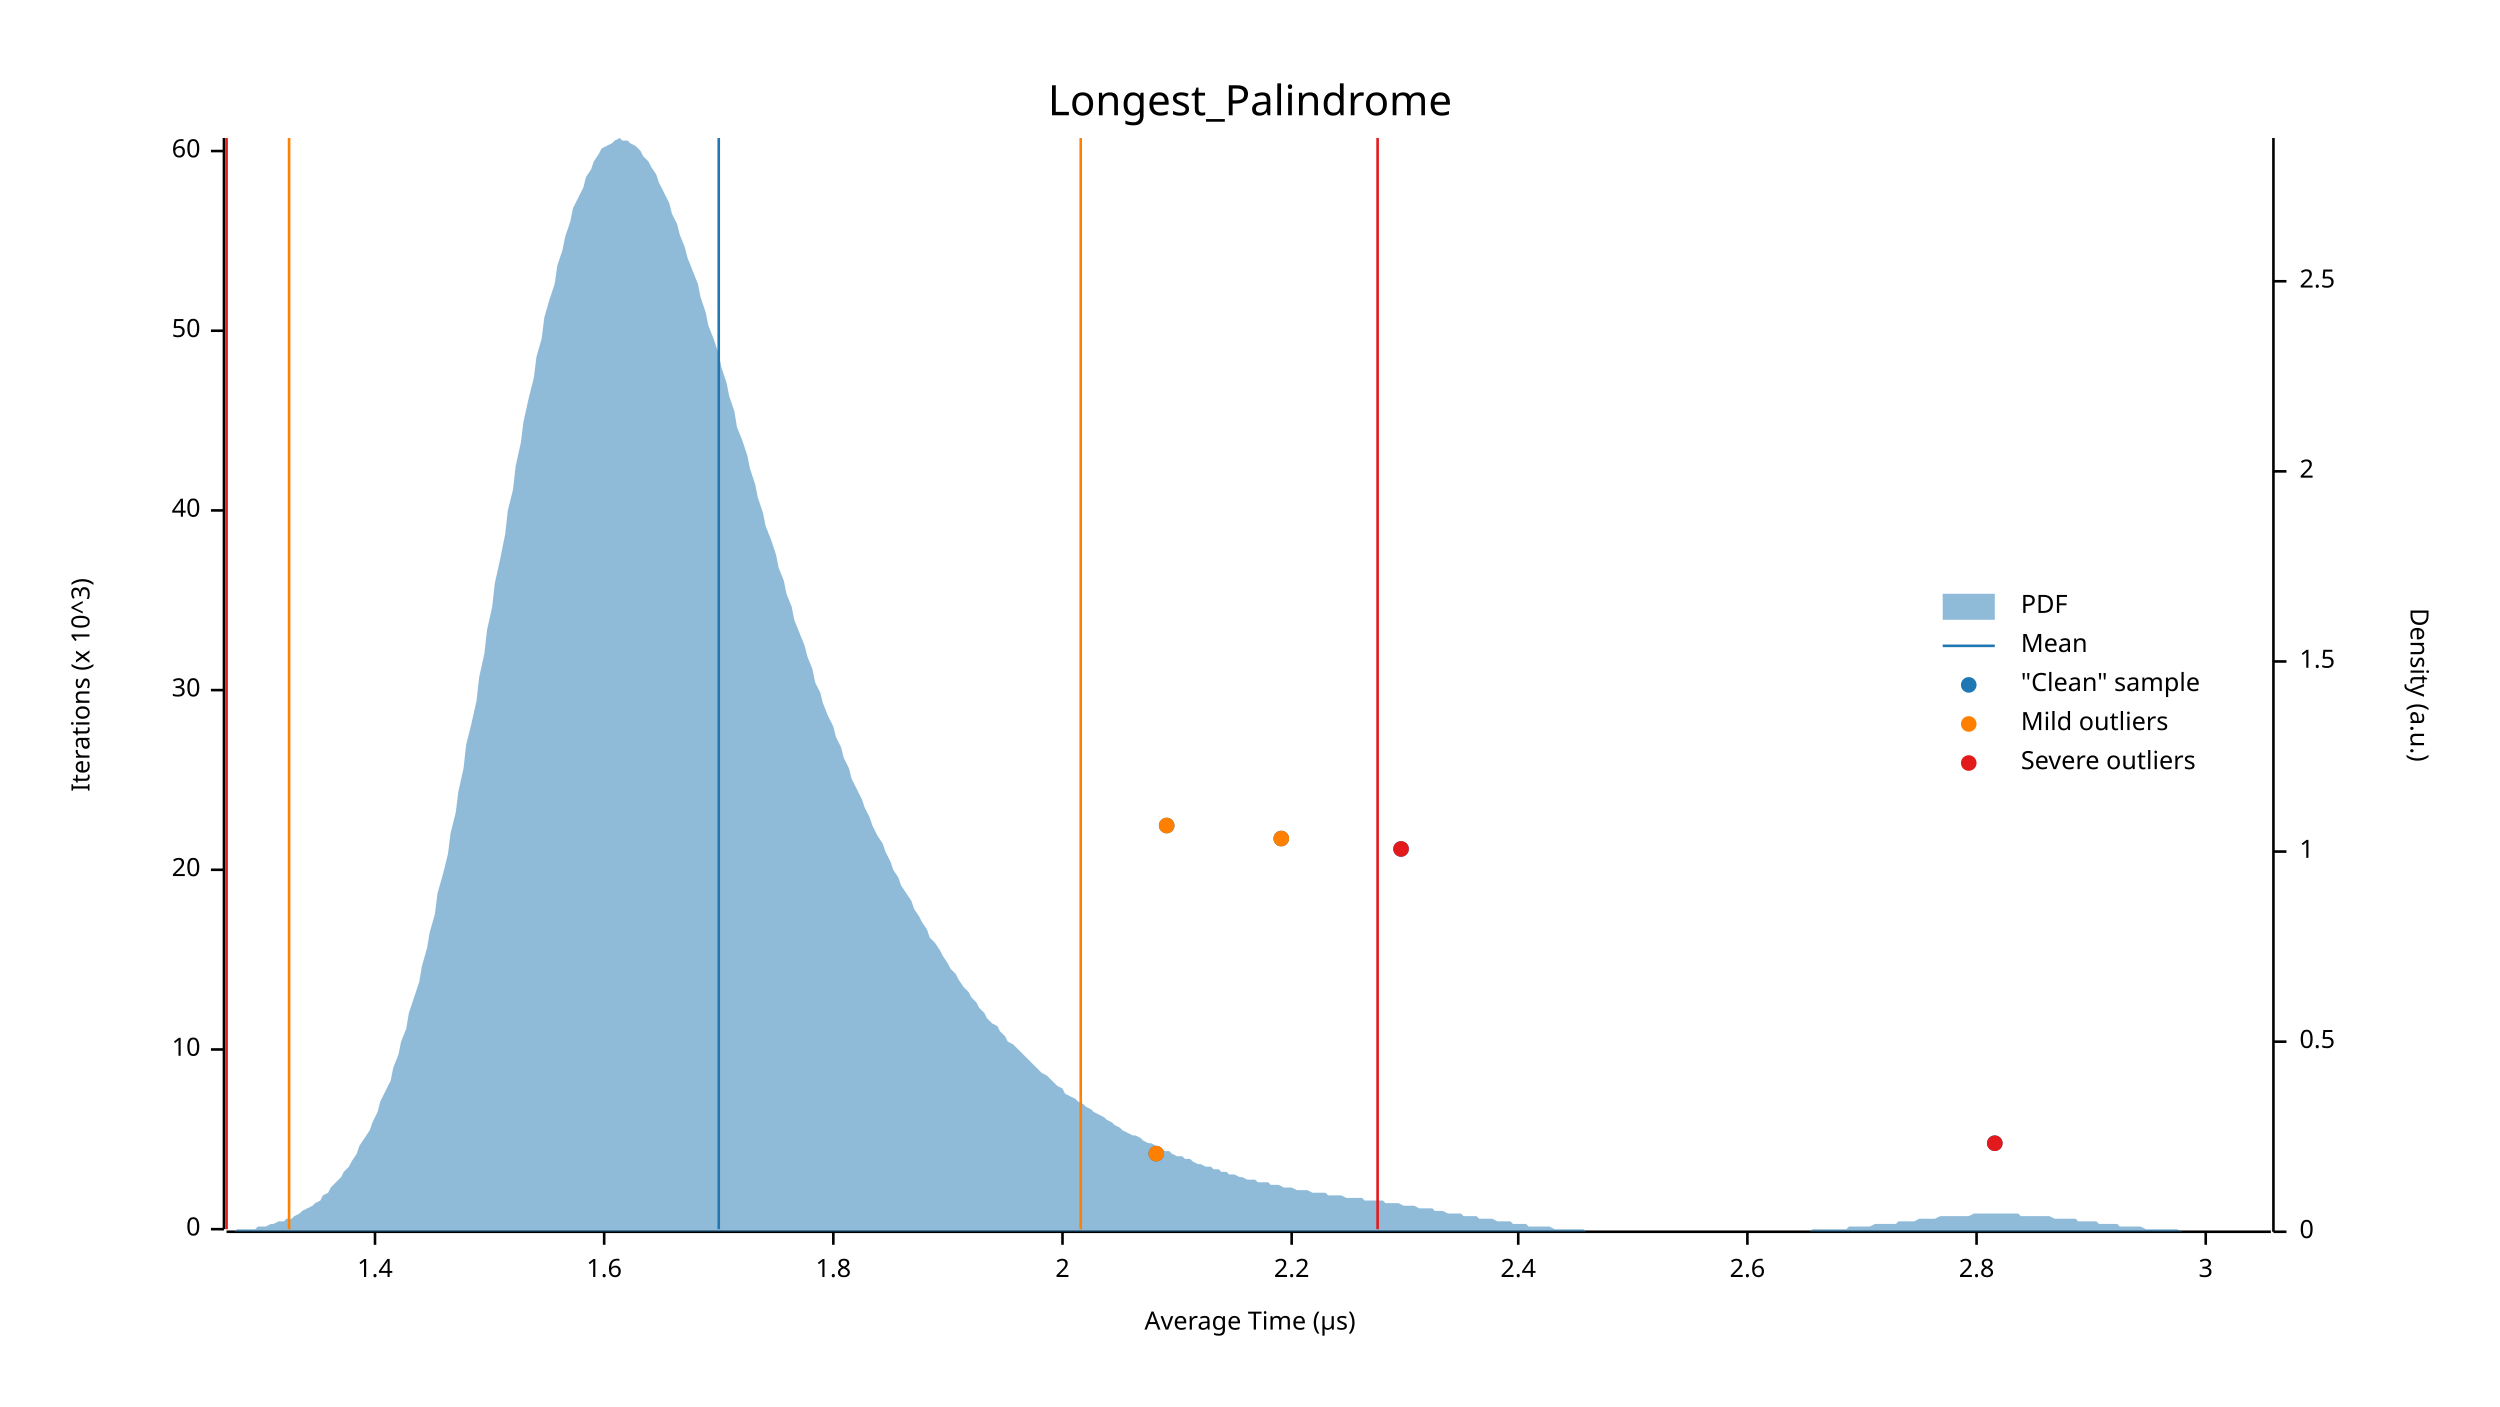
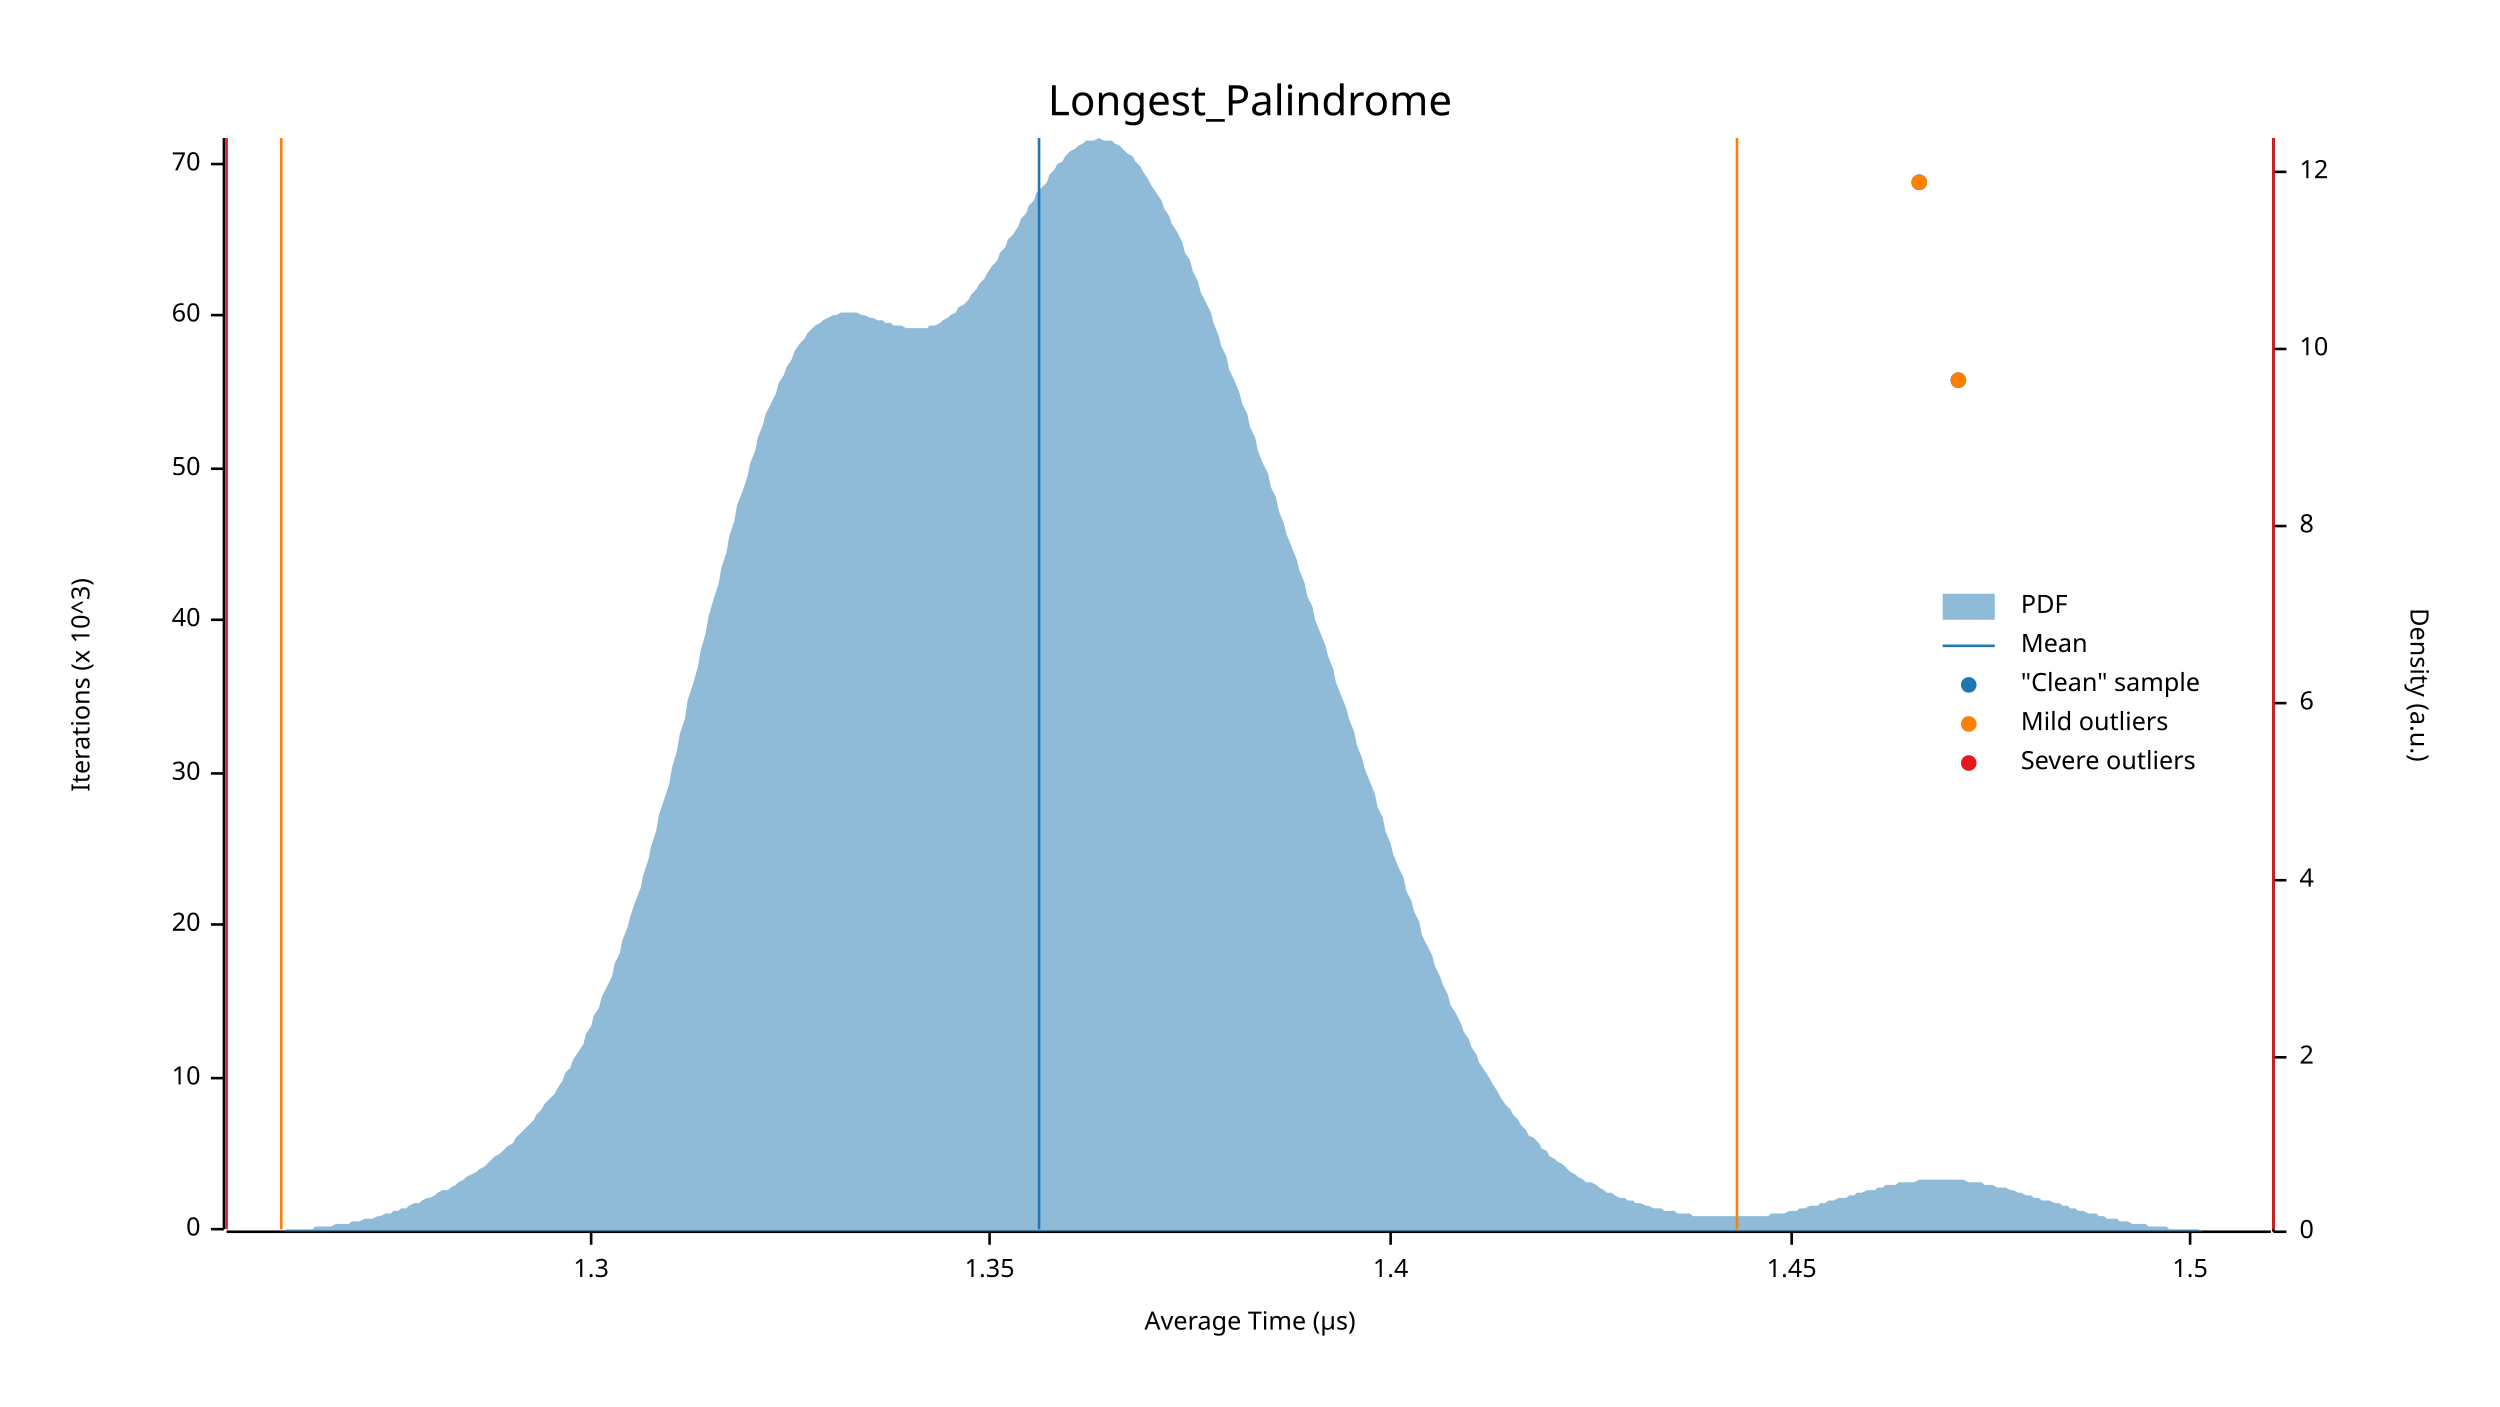
<svg xmlns="http://www.w3.org/2000/svg" width="960" height="540" viewBox="0 0 960 540">
  <text x="480" y="32" dy="0.76em" text-anchor="middle" font-family="sans-serif" font-size="16.129" opacity="1" fill="#000000">
Longest_Palindrome
</text>
  <text x="27" y="263" dy="0.76em" text-anchor="middle" font-family="sans-serif" font-size="9.677" opacity="1" fill="#000000" transform="rotate(270, 27, 263)">
Iterations (x 10^3)
</text>
  <text x="480" y="513" dy="-0.5ex" text-anchor="middle" font-family="sans-serif" font-size="9.677" opacity="1" fill="#000000">
Average Time (µs)
</text>
  <polyline fill="none" opacity="1" stroke="#000000" stroke-width="1" points="86,53 86,472 " />
  <text x="77" y="472" dy="0.5ex" text-anchor="end" font-family="sans-serif" font-size="9.677" opacity="1" fill="#000000">
0
</text>
  <polyline fill="none" opacity="1" stroke="#000000" stroke-width="1" points="81,472 86,472 " />
-   <text x="77" y="403" dy="0.5ex" text-anchor="end" font-family="sans-serif" font-size="9.677" opacity="1" fill="#000000">
+   <text x="77" y="414" dy="0.5ex" text-anchor="end" font-family="sans-serif" font-size="9.677" opacity="1" fill="#000000">
10
</text>
-   <polyline fill="none" opacity="1" stroke="#000000" stroke-width="1" points="81,403 86,403 " />
-   <text x="77" y="334" dy="0.5ex" text-anchor="end" font-family="sans-serif" font-size="9.677" opacity="1" fill="#000000">
+   <polyline fill="none" opacity="1" stroke="#000000" stroke-width="1" points="81,414 86,414 " />
+   <text x="77" y="355" dy="0.5ex" text-anchor="end" font-family="sans-serif" font-size="9.677" opacity="1" fill="#000000">
20
</text>
-   <polyline fill="none" opacity="1" stroke="#000000" stroke-width="1" points="81,334 86,334 " />
-   <text x="77" y="265" dy="0.5ex" text-anchor="end" font-family="sans-serif" font-size="9.677" opacity="1" fill="#000000">
+   <polyline fill="none" opacity="1" stroke="#000000" stroke-width="1" points="81,355 86,355 " />
+   <text x="77" y="297" dy="0.5ex" text-anchor="end" font-family="sans-serif" font-size="9.677" opacity="1" fill="#000000">
30
</text>
-   <polyline fill="none" opacity="1" stroke="#000000" stroke-width="1" points="81,265 86,265 " />
-   <text x="77" y="196" dy="0.5ex" text-anchor="end" font-family="sans-serif" font-size="9.677" opacity="1" fill="#000000">
+   <polyline fill="none" opacity="1" stroke="#000000" stroke-width="1" points="81,297 86,297 " />
+   <text x="77" y="238" dy="0.5ex" text-anchor="end" font-family="sans-serif" font-size="9.677" opacity="1" fill="#000000">
40
</text>
-   <polyline fill="none" opacity="1" stroke="#000000" stroke-width="1" points="81,196 86,196 " />
-   <text x="77" y="127" dy="0.5ex" text-anchor="end" font-family="sans-serif" font-size="9.677" opacity="1" fill="#000000">
+   <polyline fill="none" opacity="1" stroke="#000000" stroke-width="1" points="81,238 86,238 " />
+   <text x="77" y="180" dy="0.5ex" text-anchor="end" font-family="sans-serif" font-size="9.677" opacity="1" fill="#000000">
50
</text>
-   <polyline fill="none" opacity="1" stroke="#000000" stroke-width="1" points="81,127 86,127 " />
-   <text x="77" y="58" dy="0.5ex" text-anchor="end" font-family="sans-serif" font-size="9.677" opacity="1" fill="#000000">
+   <polyline fill="none" opacity="1" stroke="#000000" stroke-width="1" points="81,180 86,180 " />
+   <text x="77" y="121" dy="0.5ex" text-anchor="end" font-family="sans-serif" font-size="9.677" opacity="1" fill="#000000">
60
</text>
-   <polyline fill="none" opacity="1" stroke="#000000" stroke-width="1" points="81,58 86,58 " />
+   <polyline fill="none" opacity="1" stroke="#000000" stroke-width="1" points="81,121 86,121 " />
+   <text x="77" y="63" dy="0.5ex" text-anchor="end" font-family="sans-serif" font-size="9.677" opacity="1" fill="#000000">
+ 70
+ </text>
+   <polyline fill="none" opacity="1" stroke="#000000" stroke-width="1" points="81,63 86,63 " />
  <polyline fill="none" opacity="1" stroke="#000000" stroke-width="1" points="87,473 872,473 " />
-   <text x="144" y="483" dy="0.76em" text-anchor="middle" font-family="sans-serif" font-size="9.677" opacity="1" fill="#000000">
+   <text x="227" y="483" dy="0.76em" text-anchor="middle" font-family="sans-serif" font-size="9.677" opacity="1" fill="#000000">
+ 1.3
+ </text>
+   <polyline fill="none" opacity="1" stroke="#000000" stroke-width="1" points="227,473 227,478 " />
+   <text x="380" y="483" dy="0.76em" text-anchor="middle" font-family="sans-serif" font-size="9.677" opacity="1" fill="#000000">
+ 1.35
+ </text>
+   <polyline fill="none" opacity="1" stroke="#000000" stroke-width="1" points="380,473 380,478 " />
+   <text x="534" y="483" dy="0.76em" text-anchor="middle" font-family="sans-serif" font-size="9.677" opacity="1" fill="#000000">
1.4
</text>
-   <polyline fill="none" opacity="1" stroke="#000000" stroke-width="1" points="144,473 144,478 " />
-   <text x="232" y="483" dy="0.76em" text-anchor="middle" font-family="sans-serif" font-size="9.677" opacity="1" fill="#000000">
- 1.6
+   <polyline fill="none" opacity="1" stroke="#000000" stroke-width="1" points="534,473 534,478 " />
+   <text x="688" y="483" dy="0.76em" text-anchor="middle" font-family="sans-serif" font-size="9.677" opacity="1" fill="#000000">
+ 1.45
</text>
-   <polyline fill="none" opacity="1" stroke="#000000" stroke-width="1" points="232,473 232,478 " />
-   <text x="320" y="483" dy="0.76em" text-anchor="middle" font-family="sans-serif" font-size="9.677" opacity="1" fill="#000000">
- 1.8
+   <polyline fill="none" opacity="1" stroke="#000000" stroke-width="1" points="688,473 688,478 " />
+   <text x="841" y="483" dy="0.76em" text-anchor="middle" font-family="sans-serif" font-size="9.677" opacity="1" fill="#000000">
+ 1.5
</text>
-   <polyline fill="none" opacity="1" stroke="#000000" stroke-width="1" points="320,473 320,478 " />
-   <text x="408" y="483" dy="0.76em" text-anchor="middle" font-family="sans-serif" font-size="9.677" opacity="1" fill="#000000">
- 2
- </text>
-   <polyline fill="none" opacity="1" stroke="#000000" stroke-width="1" points="408,473 408,478 " />
-   <text x="496" y="483" dy="0.76em" text-anchor="middle" font-family="sans-serif" font-size="9.677" opacity="1" fill="#000000">
- 2.2
- </text>
-   <polyline fill="none" opacity="1" stroke="#000000" stroke-width="1" points="496,473 496,478 " />
-   <text x="583" y="483" dy="0.76em" text-anchor="middle" font-family="sans-serif" font-size="9.677" opacity="1" fill="#000000">
- 2.4
- </text>
-   <polyline fill="none" opacity="1" stroke="#000000" stroke-width="1" points="583,473 583,478 " />
-   <text x="671" y="483" dy="0.76em" text-anchor="middle" font-family="sans-serif" font-size="9.677" opacity="1" fill="#000000">
- 2.6
- </text>
-   <polyline fill="none" opacity="1" stroke="#000000" stroke-width="1" points="671,473 671,478 " />
-   <text x="759" y="483" dy="0.76em" text-anchor="middle" font-family="sans-serif" font-size="9.677" opacity="1" fill="#000000">
- 2.8
- </text>
-   <polyline fill="none" opacity="1" stroke="#000000" stroke-width="1" points="759,473 759,478 " />
-   <text x="847" y="483" dy="0.76em" text-anchor="middle" font-family="sans-serif" font-size="9.677" opacity="1" fill="#000000">
- 3
- </text>
-   <polyline fill="none" opacity="1" stroke="#000000" stroke-width="1" points="847,473 847,478 " />
+   <polyline fill="none" opacity="1" stroke="#000000" stroke-width="1" points="841,473 841,478 " />
  <text x="933" y="263" dy="0.76em" text-anchor="middle" font-family="sans-serif" font-size="9.677" opacity="1" fill="#000000" transform="rotate(90, 933, 263)">
Density (a.u.)
</text>
  <polyline fill="none" opacity="1" stroke="#000000" stroke-width="1" points="873,53 873,473 " />
  <text x="883" y="473" dy="0.5ex" text-anchor="start" font-family="sans-serif" font-size="9.677" opacity="1" fill="#000000">
0
</text>
  <polyline fill="none" opacity="1" stroke="#000000" stroke-width="1" points="873,473 878,473 " />
-   <text x="883" y="400" dy="0.5ex" text-anchor="start" font-family="sans-serif" font-size="9.677" opacity="1" fill="#000000">
- 0.5
- </text>
-   <polyline fill="none" opacity="1" stroke="#000000" stroke-width="1" points="873,400 878,400 " />
-   <text x="883" y="327" dy="0.5ex" text-anchor="start" font-family="sans-serif" font-size="9.677" opacity="1" fill="#000000">
- 1
- </text>
-   <polyline fill="none" opacity="1" stroke="#000000" stroke-width="1" points="873,327 878,327 " />
-   <text x="883" y="254" dy="0.5ex" text-anchor="start" font-family="sans-serif" font-size="9.677" opacity="1" fill="#000000">
- 1.5
- </text>
-   <polyline fill="none" opacity="1" stroke="#000000" stroke-width="1" points="873,254 878,254 " />
-   <text x="883" y="181" dy="0.5ex" text-anchor="start" font-family="sans-serif" font-size="9.677" opacity="1" fill="#000000">
+   <text x="883" y="406" dy="0.5ex" text-anchor="start" font-family="sans-serif" font-size="9.677" opacity="1" fill="#000000">
2
</text>
-   <polyline fill="none" opacity="1" stroke="#000000" stroke-width="1" points="873,181 878,181 " />
-   <text x="883" y="108" dy="0.5ex" text-anchor="start" font-family="sans-serif" font-size="9.677" opacity="1" fill="#000000">
- 2.5
+   <polyline fill="none" opacity="1" stroke="#000000" stroke-width="1" points="873,406 878,406 " />
+   <text x="883" y="338" dy="0.5ex" text-anchor="start" font-family="sans-serif" font-size="9.677" opacity="1" fill="#000000">
+ 4
</text>
-   <polyline fill="none" opacity="1" stroke="#000000" stroke-width="1" points="873,108 878,108 " />
-   <polygon opacity="0.5" fill="#1F78B4" points="87,473 88,473 90,473 91,472 93,472 94,472 96,472 98,472 99,471 101,471 102,471 104,470 105,470 107,469 109,469 110,468 112,468 113,467 115,466 116,465 118,464 120,463 121,462 123,461 124,459 126,458 127,456 129,454 131,452 132,450 134,448 135,446 137,443 138,440 140,437 142,434 143,431 145,427 146,423 148,419 150,415 151,410 153,405 154,400 156,395 157,389 159,383 161,377 162,371 164,364 165,358 167,351 168,343 170,336 172,328 173,320 175,312 176,304 178,295 179,286 181,278 183,269 184,260 186,251 187,242 189,233 190,224 192,215 194,205 195,196 197,188 198,179 200,170 201,162 203,153 205,145 206,137 208,130 209,122 211,115 213,109 214,102 216,96 217,91 219,85 220,80 222,76 224,72 225,68 227,65 228,62 230,59 231,57 233,56 235,55 236,54 238,53 239,54 241,54 242,55 244,56 246,58 247,60 249,62 250,64 252,67 253,70 255,74 257,78 258,82 260,86 261,90 263,95 264,99 266,104 268,109 269,114 271,120 272,125 274,130 276,136 277,141 279,147 280,152 282,158 283,164 285,169 287,175 288,180 290,186 291,191 293,197 294,202 296,207 298,213 299,218 301,223 302,228 304,233 305,238 307,243 309,248 310,252 312,257 313,262 315,266 316,270 318,275 320,279 321,283 323,287 324,291 326,295 327,299 329,303 331,307 332,310 334,314 335,317 337,321 339,324 340,327 342,331 343,334 345,337 346,340 348,343 350,346 351,349 353,352 354,354 356,357 357,360 359,362 361,365 362,367 364,370 365,372 367,374 368,376 370,379 372,381 373,383 375,385 376,387 378,389 379,391 381,393 383,394 384,396 386,398 387,400 389,401 391,403 392,404 394,406 395,407 397,409 398,410 400,412 402,413 403,414 405,416 406,417 408,418 409,420 411,421 413,422 414,423 416,424 417,425 419,426 420,427 422,428 424,429 425,430 427,431 428,432 430,433 431,434 433,435 435,436 436,436 438,437 439,438 441,439 442,439 444,440 446,441 447,442 449,442 450,443 452,444 454,444 455,445 457,445 458,446 460,447 461,447 463,448 465,448 466,449 468,449 469,450 471,450 472,451 474,451 476,452 477,452 479,453 480,453 482,453 483,454 485,454 487,454 488,455 490,455 491,455 493,456 494,456 496,456 498,457 499,457 501,457 502,457 504,458 505,458 507,458 509,458 510,459 512,459 513,459 515,459 517,460 518,460 520,460 521,460 523,460 524,461 526,461 528,461 529,461 531,461 532,462 534,462 535,462 537,462 539,463 540,463 542,463 543,463 545,464 546,464 548,464 550,464 551,465 553,465 554,465 556,466 557,466 559,466 561,466 562,467 564,467 565,467 567,467 568,468 570,468 572,468 573,468 575,469 576,469 578,469 580,469 581,470 583,470 584,470 586,470 587,471 589,471 591,471 592,471 594,471 595,471 597,472 598,472 600,472 602,472 603,472 605,472 606,472 608,472 609,473 611,473 613,473 614,473 616,473 617,473 619,473 620,473 622,473 624,473 625,473 627,473 628,473 630,473 632,473 633,473 635,473 636,473 638,473 639,473 641,473 643,473 644,473 646,473 647,473 649,473 650,473 652,473 654,473 655,473 657,473 658,473 660,473 661,473 663,473 665,473 666,473 668,473 669,473 671,473 672,473 674,473 676,473 677,473 679,473 680,473 682,473 683,473 685,473 687,473 688,473 690,473 691,473 693,473 695,473 696,472 698,472 699,472 701,472 702,472 704,472 706,472 707,472 709,472 710,471 712,471 713,471 715,471 717,471 718,471 720,470 721,470 723,470 724,470 726,470 728,470 729,469 731,469 732,469 734,469 735,469 737,468 739,468 740,468 742,468 743,468 745,467 746,467 748,467 750,467 751,467 753,467 754,467 756,467 758,466 759,466 761,466 762,466 764,466 765,466 767,466 769,466 770,466 772,466 773,466 775,466 776,467 778,467 780,467 781,467 783,467 784,467 786,467 787,467 789,468 791,468 792,468 794,468 795,468 797,468 798,469 800,469 802,469 803,469 805,469 806,470 808,470 809,470 811,470 813,470 814,471 816,471 817,471 819,471 821,471 822,471 824,472 825,472 827,472 828,472 830,472 832,472 833,472 835,472 836,472 838,473 839,473 841,473 843,473 844,473 846,473 847,473 849,473 850,473 852,473 854,473 855,473 857,473 858,473 860,473 861,473 863,473 865,473 866,473 868,473 869,473 871,473 873,473 873,473 87,473 " />
-   <polyline fill="none" opacity="1" stroke="#1F78B4" stroke-width="1" points="276,472 276,53 " />
-   <polyline fill="none" opacity="1" stroke="#FF7F00" stroke-width="1" points="111,472 111,53 " />
-   <polyline fill="none" opacity="1" stroke="#FF7F00" stroke-width="1" points="415,472 415,53 " />
+   <polyline fill="none" opacity="1" stroke="#000000" stroke-width="1" points="873,338 878,338 " />
+   <text x="883" y="270" dy="0.5ex" text-anchor="start" font-family="sans-serif" font-size="9.677" opacity="1" fill="#000000">
+ 6
+ </text>
+   <polyline fill="none" opacity="1" stroke="#000000" stroke-width="1" points="873,270 878,270 " />
+   <text x="883" y="202" dy="0.5ex" text-anchor="start" font-family="sans-serif" font-size="9.677" opacity="1" fill="#000000">
+ 8
+ </text>
+   <polyline fill="none" opacity="1" stroke="#000000" stroke-width="1" points="873,202 878,202 " />
+   <text x="883" y="134" dy="0.5ex" text-anchor="start" font-family="sans-serif" font-size="9.677" opacity="1" fill="#000000">
+ 10
+ </text>
+   <polyline fill="none" opacity="1" stroke="#000000" stroke-width="1" points="873,134 878,134 " />
+   <text x="883" y="66" dy="0.5ex" text-anchor="start" font-family="sans-serif" font-size="9.677" opacity="1" fill="#000000">
+ 12
+ </text>
+   <polyline fill="none" opacity="1" stroke="#000000" stroke-width="1" points="873,66 878,66 " />
+   <polygon opacity="0.5" fill="#1F78B4" points="87,473 88,473 90,473 91,473 93,473 94,473 96,473 98,473 99,473 101,473 102,473 104,473 105,473 107,473 109,473 110,472 112,472 113,472 115,472 116,472 118,472 120,472 121,471 123,471 124,471 126,471 127,471 129,470 131,470 132,470 134,470 135,469 137,469 138,469 140,468 142,468 143,468 145,467 146,467 148,466 150,466 151,465 153,465 154,464 156,464 157,463 159,462 161,462 162,461 164,460 165,460 167,459 168,458 170,457 172,457 173,456 175,455 176,454 178,453 179,452 181,451 183,450 184,449 186,448 187,447 189,445 190,444 192,443 194,441 195,440 197,439 198,437 200,435 201,434 203,432 205,430 206,428 208,426 209,424 211,422 213,420 214,418 216,415 217,412 219,410 220,407 222,404 224,401 225,397 227,394 228,390 230,387 231,383 233,379 235,375 236,370 238,366 239,361 241,356 242,352 244,346 246,341 247,336 249,330 250,325 252,319 253,313 255,307 257,301 258,295 260,288 261,282 263,276 264,269 266,263 268,256 269,250 271,243 272,237 274,230 276,224 277,218 279,212 280,206 282,200 283,194 285,189 287,183 288,178 290,173 291,168 293,163 294,159 296,155 298,151 299,147 301,144 302,141 304,138 305,135 307,132 309,130 310,128 312,126 313,125 315,124 316,123 318,122 320,121 321,121 323,120 324,120 326,120 327,120 329,120 331,121 332,121 334,122 335,122 337,123 339,123 340,124 342,124 343,125 345,125 346,125 348,126 350,126 351,126 353,126 354,126 356,126 357,125 359,125 361,124 362,123 364,122 365,121 367,120 368,118 370,117 372,115 373,113 375,111 376,109 378,107 379,105 381,102 383,100 384,97 386,95 387,92 389,90 391,87 392,84 394,82 395,79 397,77 398,74 400,72 402,70 403,67 405,65 406,63 408,62 409,60 411,58 413,57 414,56 416,55 417,54 419,54 420,54 422,53 424,54 425,54 427,54 428,55 430,56 431,57 433,59 435,60 436,62 438,64 439,66 441,69 442,71 444,74 446,77 447,80 449,83 450,86 452,89 454,93 455,97 457,100 458,104 460,108 461,112 463,116 465,120 466,124 468,129 469,133 471,137 472,142 474,146 476,151 477,155 479,159 480,164 482,168 483,173 485,178 487,182 488,187 490,191 491,196 493,201 494,205 496,210 498,215 499,219 501,224 502,229 504,233 505,238 507,243 509,248 510,252 512,257 513,262 515,267 517,272 518,276 520,281 521,286 523,291 524,295 526,300 528,305 529,310 531,314 532,319 534,324 535,328 537,333 539,337 540,342 542,346 543,350 545,354 546,359 548,363 550,367 551,371 553,375 554,378 556,382 557,386 559,389 561,393 562,396 564,399 565,402 567,405 568,408 570,411 572,414 573,416 575,419 576,421 578,424 580,426 581,428 583,430 584,432 586,434 587,436 589,437 591,439 592,441 594,442 595,444 597,445 598,446 600,447 602,449 603,450 605,451 606,452 608,453 609,454 611,454 613,455 614,456 616,457 617,458 619,458 620,459 622,460 624,460 625,461 627,461 628,462 630,462 632,463 633,463 635,464 636,464 638,464 639,465 641,465 643,465 644,466 646,466 647,466 649,466 650,467 652,467 654,467 655,467 657,467 658,467 660,467 661,467 663,467 665,467 666,467 668,467 669,467 671,467 672,467 674,467 676,467 677,467 679,467 680,466 682,466 683,466 685,466 687,465 688,465 690,465 691,464 693,464 695,463 696,463 698,463 699,462 701,462 702,461 704,461 706,460 707,460 709,460 710,459 712,459 713,458 715,458 717,457 718,457 720,457 721,456 723,456 724,455 726,455 728,455 729,454 731,454 732,454 734,454 735,454 737,453 739,453 740,453 742,453 743,453 745,453 746,453 748,453 750,453 751,453 753,453 754,453 756,454 758,454 759,454 761,454 762,455 764,455 765,455 767,456 769,456 770,456 772,457 773,457 775,458 776,458 778,459 780,459 781,460 783,460 784,461 786,461 787,461 789,462 791,462 792,463 794,463 795,464 797,464 798,465 800,465 802,466 803,466 805,466 806,467 808,467 809,468 811,468 813,468 814,469 816,469 817,469 819,470 821,470 822,470 824,470 825,471 827,471 828,471 830,471 832,471 833,472 835,472 836,472 838,472 839,472 841,472 843,472 844,472 846,473 847,473 849,473 850,473 852,473 854,473 855,473 857,473 858,473 860,473 861,473 863,473 865,473 866,473 868,473 869,473 871,473 873,473 873,473 87,473 " />
+   <polyline fill="none" opacity="1" stroke="#1F78B4" stroke-width="1" points="399,472 399,53 " />
+   <polyline fill="none" opacity="1" stroke="#FF7F00" stroke-width="1" points="108,472 108,53 " />
+   <polyline fill="none" opacity="1" stroke="#FF7F00" stroke-width="1" points="667,472 667,53 " />
  <polyline fill="none" opacity="1" stroke="#E31A1C" stroke-width="1" points="87,472 87,53 " />
-   <polyline fill="none" opacity="1" stroke="#E31A1C" stroke-width="1" points="529,472 529,53 " />
-   <circle cx="444" cy="443" r="3" opacity="1" fill="#1F78B4" stroke="none" stroke-width="1" />
-   <circle cx="766" cy="439" r="3" opacity="1" fill="#1F78B4" stroke="none" stroke-width="1" />
-   <circle cx="538" cy="326" r="3" opacity="1" fill="#1F78B4" stroke="none" stroke-width="1" />
-   <circle cx="492" cy="322" r="3" opacity="1" fill="#1F78B4" stroke="none" stroke-width="1" />
-   <circle cx="448" cy="317" r="3" opacity="1" fill="#1F78B4" stroke="none" stroke-width="1" />
-   <circle cx="444" cy="443" r="3" opacity="1" fill="#FF7F00" stroke="none" stroke-width="1" />
-   <circle cx="492" cy="322" r="3" opacity="1" fill="#FF7F00" stroke="none" stroke-width="1" />
-   <circle cx="448" cy="317" r="3" opacity="1" fill="#FF7F00" stroke="none" stroke-width="1" />
-   <circle cx="766" cy="439" r="3" opacity="1" fill="#E31A1C" stroke="none" stroke-width="1" />
-   <circle cx="538" cy="326" r="3" opacity="1" fill="#E31A1C" stroke="none" stroke-width="1" />
+   <polyline fill="none" opacity="1" stroke="#E31A1C" stroke-width="1" points="873,472 873,53 " />
+   <circle cx="752" cy="146" r="3" opacity="1" fill="#1F78B4" stroke="none" stroke-width="1" />
+   <circle cx="737" cy="70" r="3" opacity="1" fill="#1F78B4" stroke="none" stroke-width="1" />
+   <circle cx="752" cy="146" r="3" opacity="1" fill="#FF7F00" stroke="none" stroke-width="1" />
+   <circle cx="737" cy="70" r="3" opacity="1" fill="#FF7F00" stroke="none" stroke-width="1" />
  <text x="776" y="228" dy="0.76em" text-anchor="start" font-family="sans-serif" font-size="9.677" opacity="1" fill="#000000">
PDF
</text>
  <text x="776" y="243" dy="0.76em" text-anchor="start" font-family="sans-serif" font-size="9.677" opacity="1" fill="#000000">
Mean
</text>
  <text x="776" y="258" dy="0.76em" text-anchor="start" font-family="sans-serif" font-size="9.677" opacity="1" fill="#000000">
"Clean" sample
</text>
  <text x="776" y="273" dy="0.76em" text-anchor="start" font-family="sans-serif" font-size="9.677" opacity="1" fill="#000000">
Mild outliers
</text>
  <text x="776" y="288" dy="0.76em" text-anchor="start" font-family="sans-serif" font-size="9.677" opacity="1" fill="#000000">
Severe outliers
</text>
  <rect x="746" y="228" width="20" height="10" opacity="0.5" fill="#1F78B4" stroke="none" />
  <polyline fill="none" opacity="1" stroke="#1F78B4" stroke-width="1" points="746,248 766,248 " />
  <circle cx="756" cy="263" r="3" opacity="1" fill="#1F78B4" stroke="none" stroke-width="1" />
  <circle cx="756" cy="278" r="3" opacity="1" fill="#FF7F00" stroke="none" stroke-width="1" />
  <circle cx="756" cy="293" r="3" opacity="1" fill="#E31A1C" stroke="none" stroke-width="1" />
</svg>
